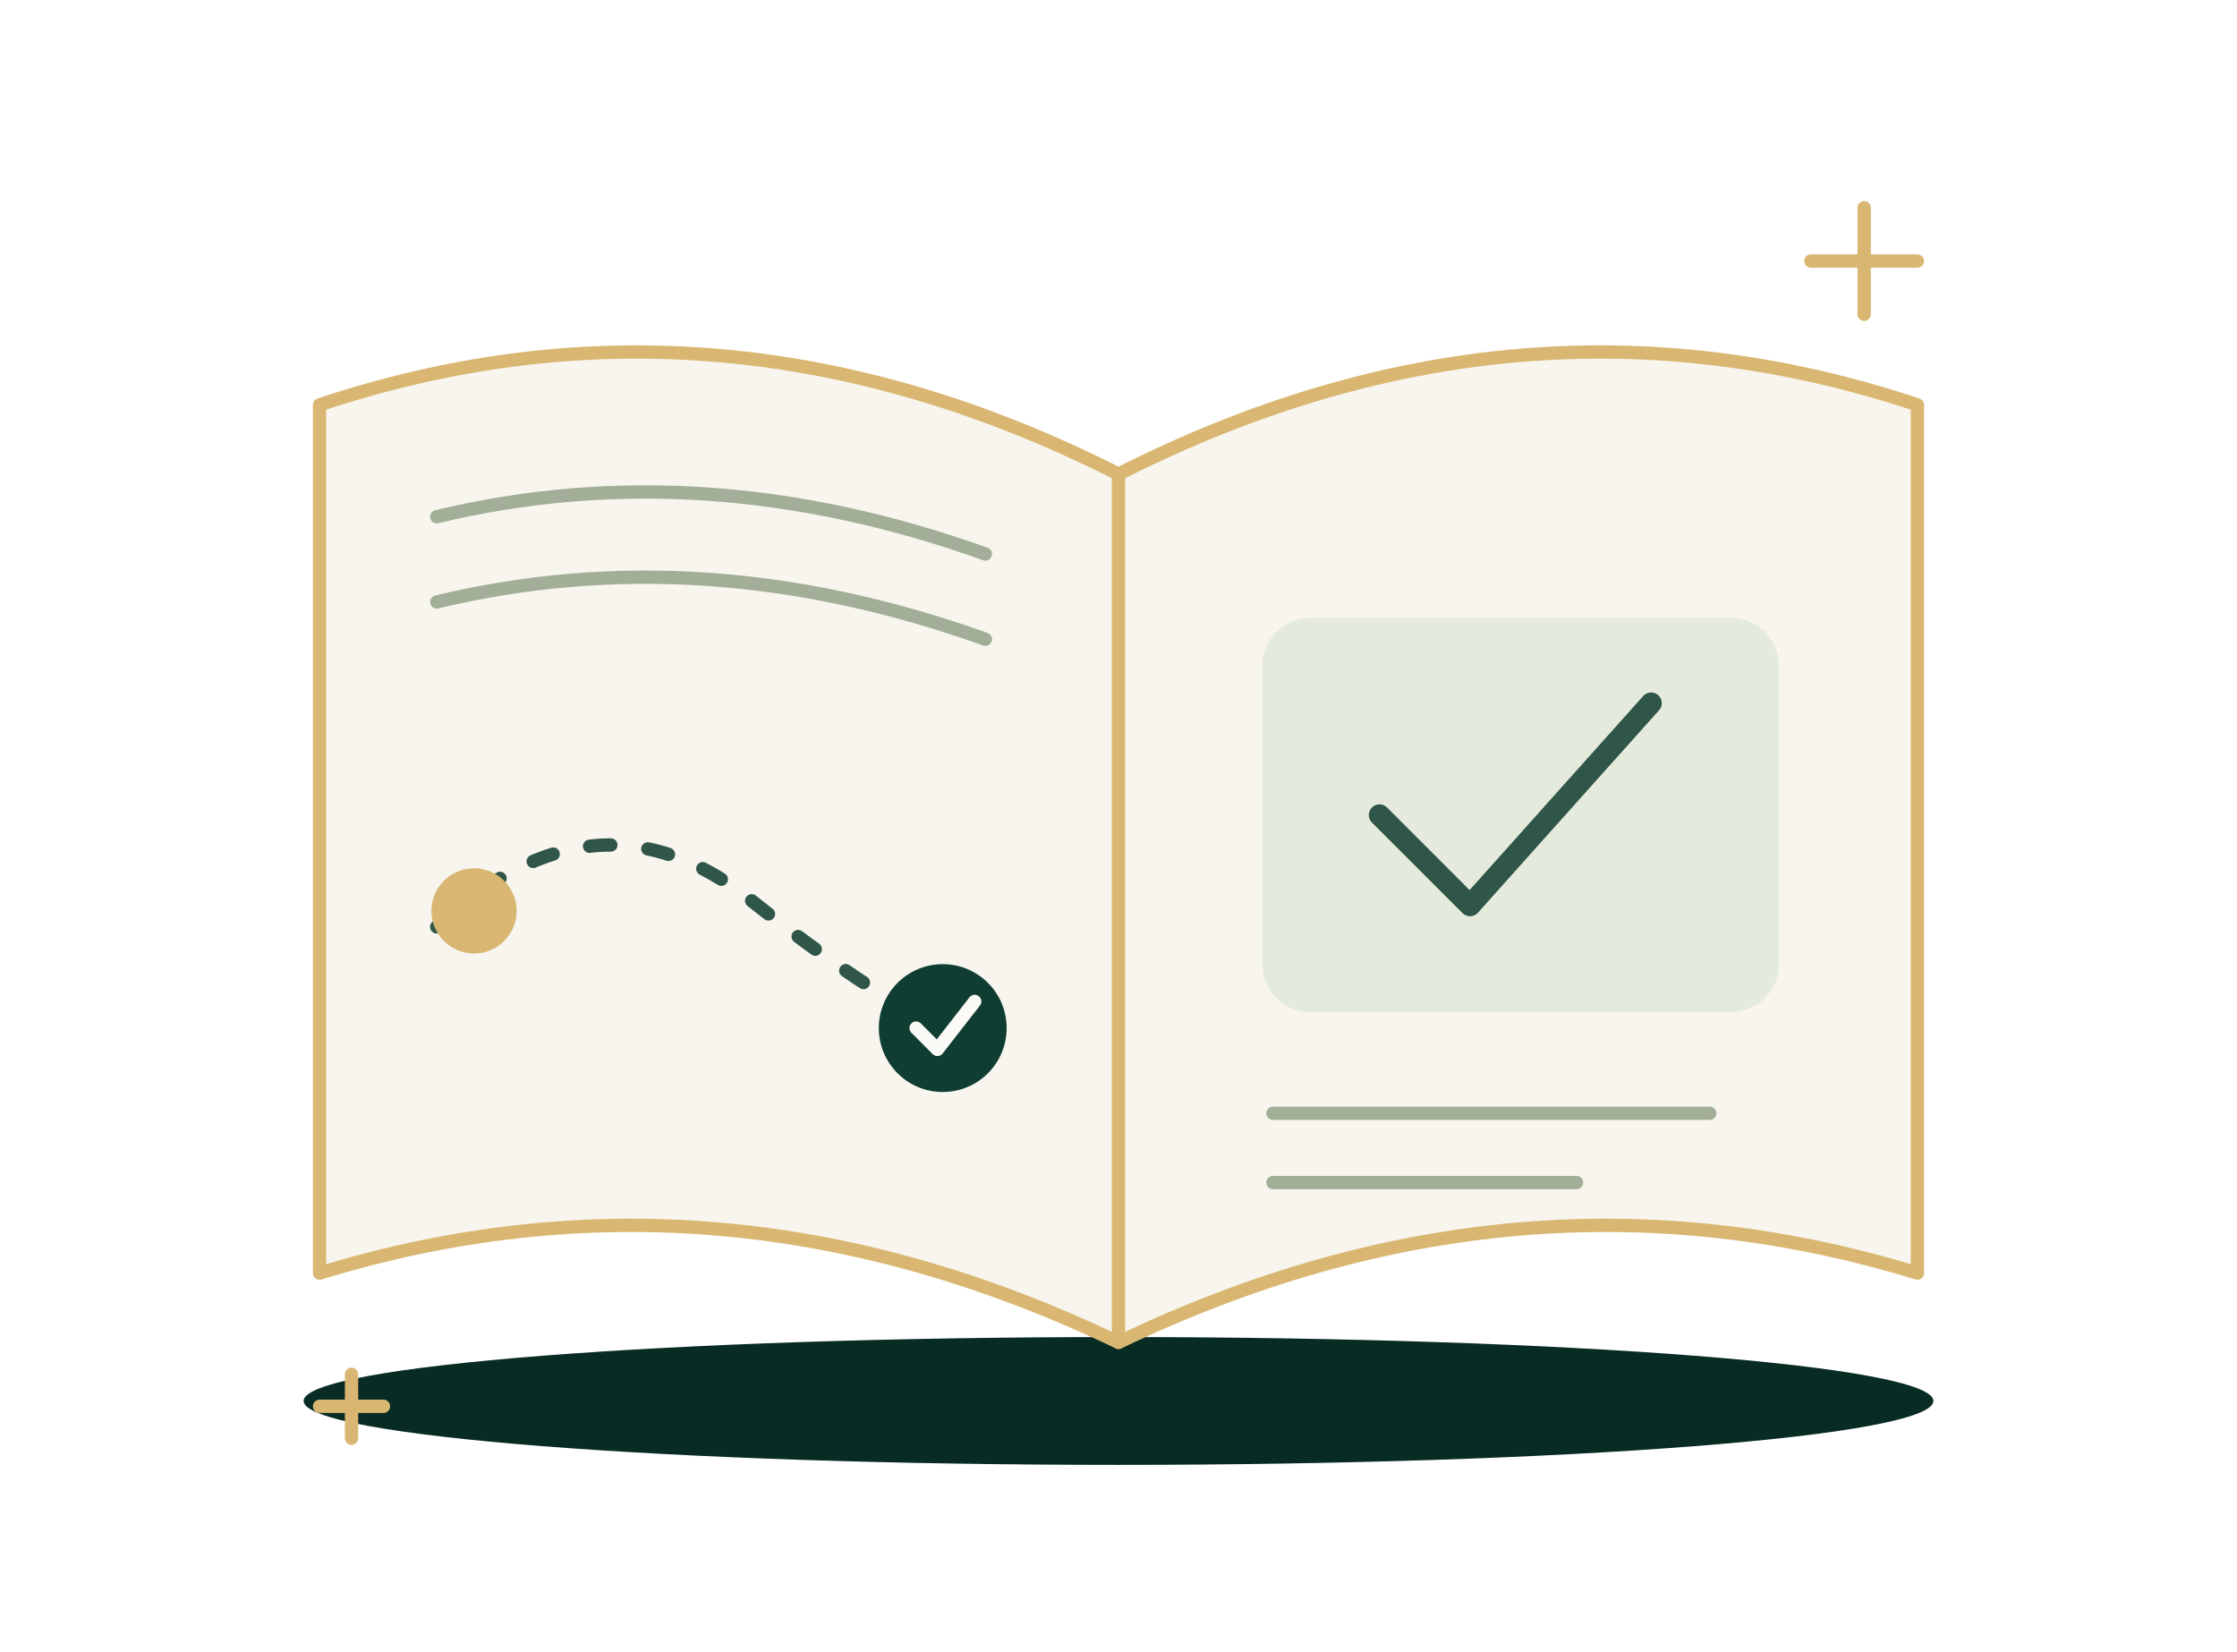
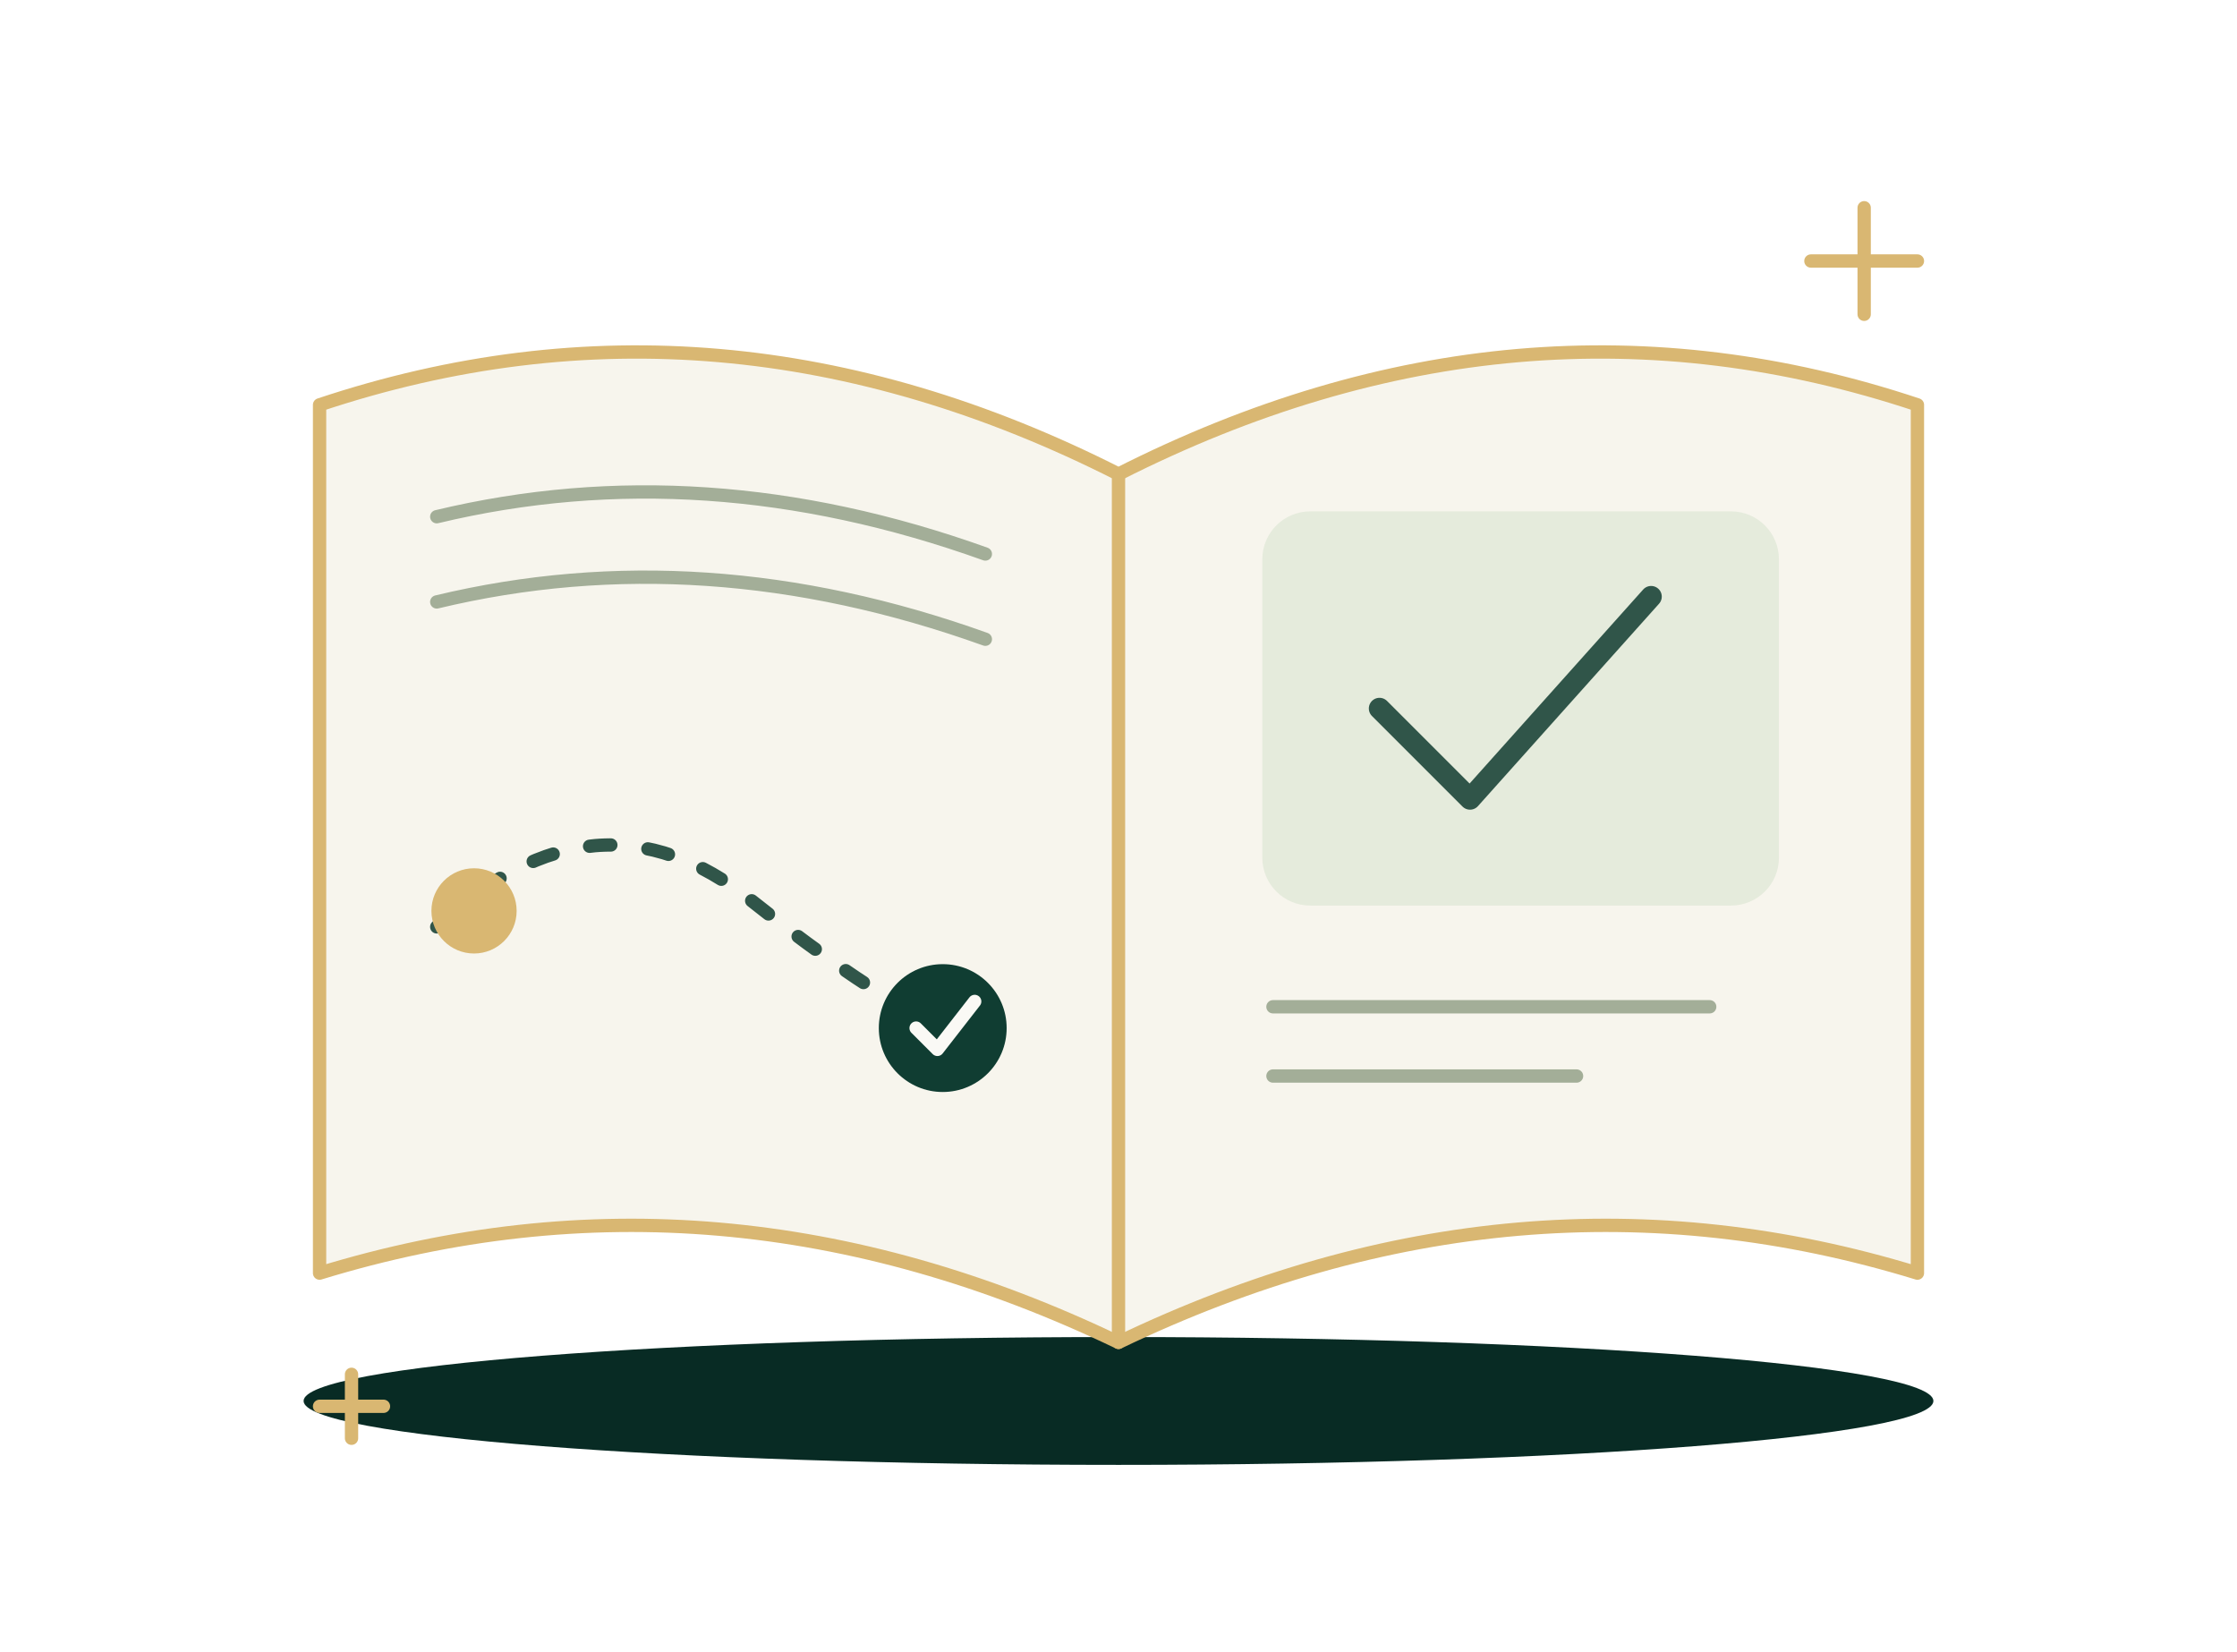
<svg xmlns="http://www.w3.org/2000/svg" width="420" height="310" viewBox="0 0 420 310" fill="none" stroke="#d9b772" stroke-width="2.5" stroke-linecap="round" stroke-linejoin="round">
  <circle cx="218" cy="151" r="126" fill="#ffffff05" stroke="#ffffff0d" />
  <ellipse cx="210" cy="263" rx="153" ry="12" fill="#082b24" stroke="none" />
  <path d="M60 76q75-25 150 13 75-38 150-13v163q-75-23-150 13-75-36-150-13Z" fill="#f7f5ed" />
  <path d="M210 89v163" />
  <path d="M82 97q50-12 103 7M82 113q50-12 103 7" stroke="#a3ae98" />
  <path d="M82 174q30-28 59-5t44 27" stroke="#305549" stroke-dasharray="4 7" />
  <circle cx="89" cy="171" r="8" fill="#d9b772" stroke="none" />
  <circle cx="177" cy="193" r="12" fill="#103d32" stroke="none" />
  <path d="m172 193 4 4 7-9" stroke="#faf9f5" />
-   <rect x="237" y="116" width="97" height="74" rx="9" fill="#e5ebdc" stroke="none" />
-   <path d="m259 153 17 17 34-38" stroke="#305549" stroke-width="4" />
-   <path d="M239 209h82M239 222h57" stroke="#a3ae98" />
+   <g transform="translate(0 -20)">
+     <rect x="237" y="116" width="97" height="74" rx="9" fill="#e5ebdc" stroke="none" />
+     <path d="m259 153 17 17 34-38" stroke="#305549" stroke-width="4" />
+     <path d="M239 209h82M239 222h57" stroke="#a3ae98" />
+   </g>
  <path d="M350 39v20m-10-10h20M66 258v12m-6-6h12" />
</svg>
